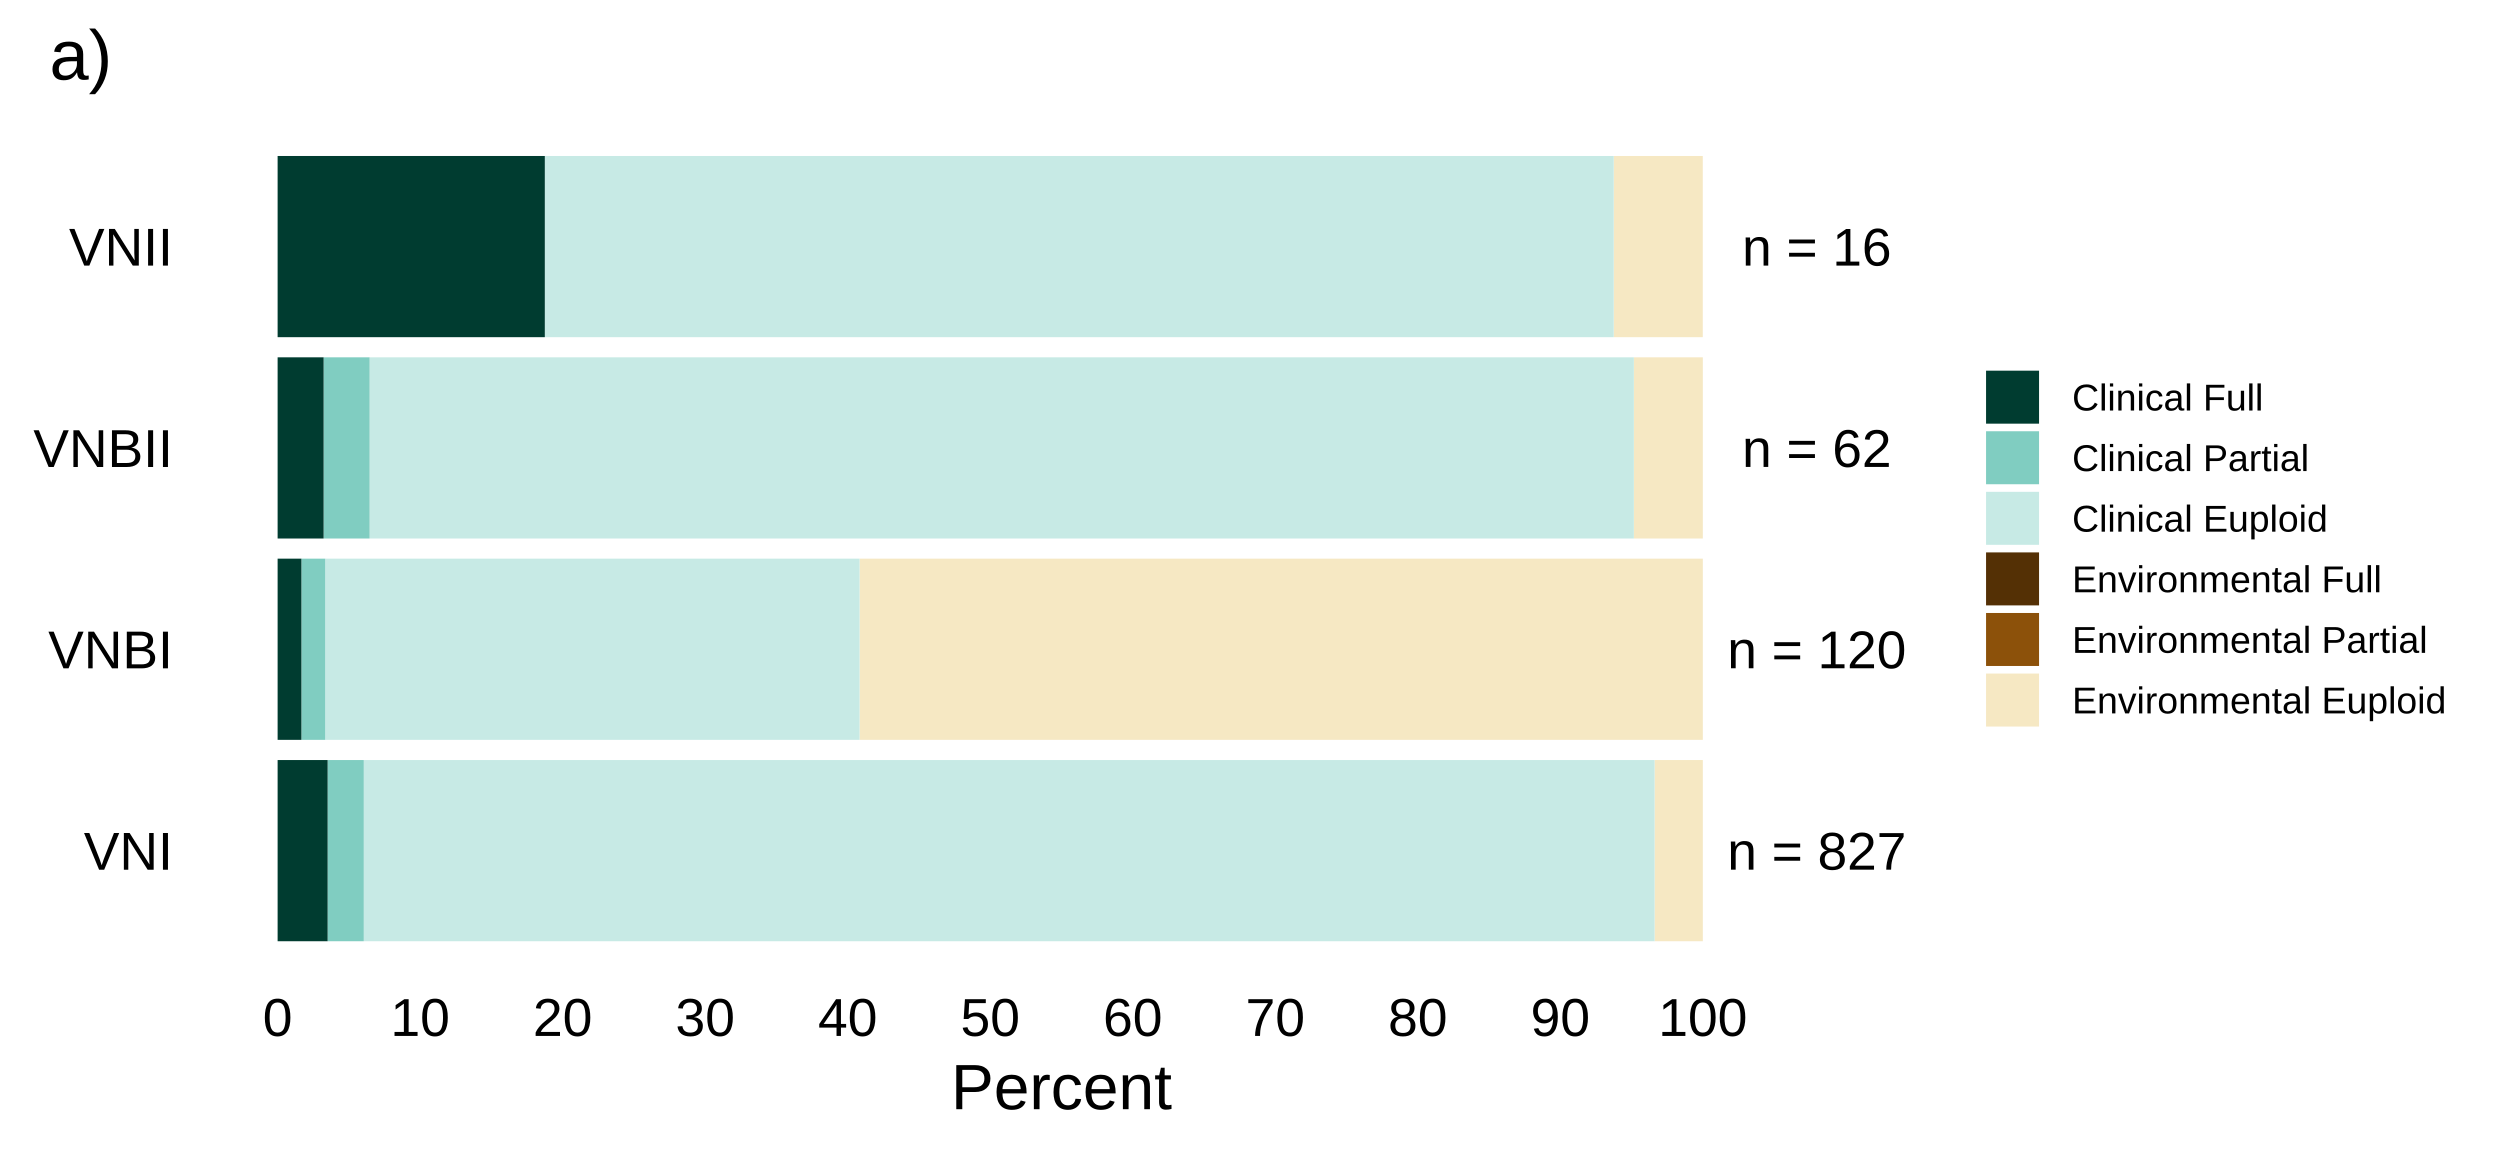
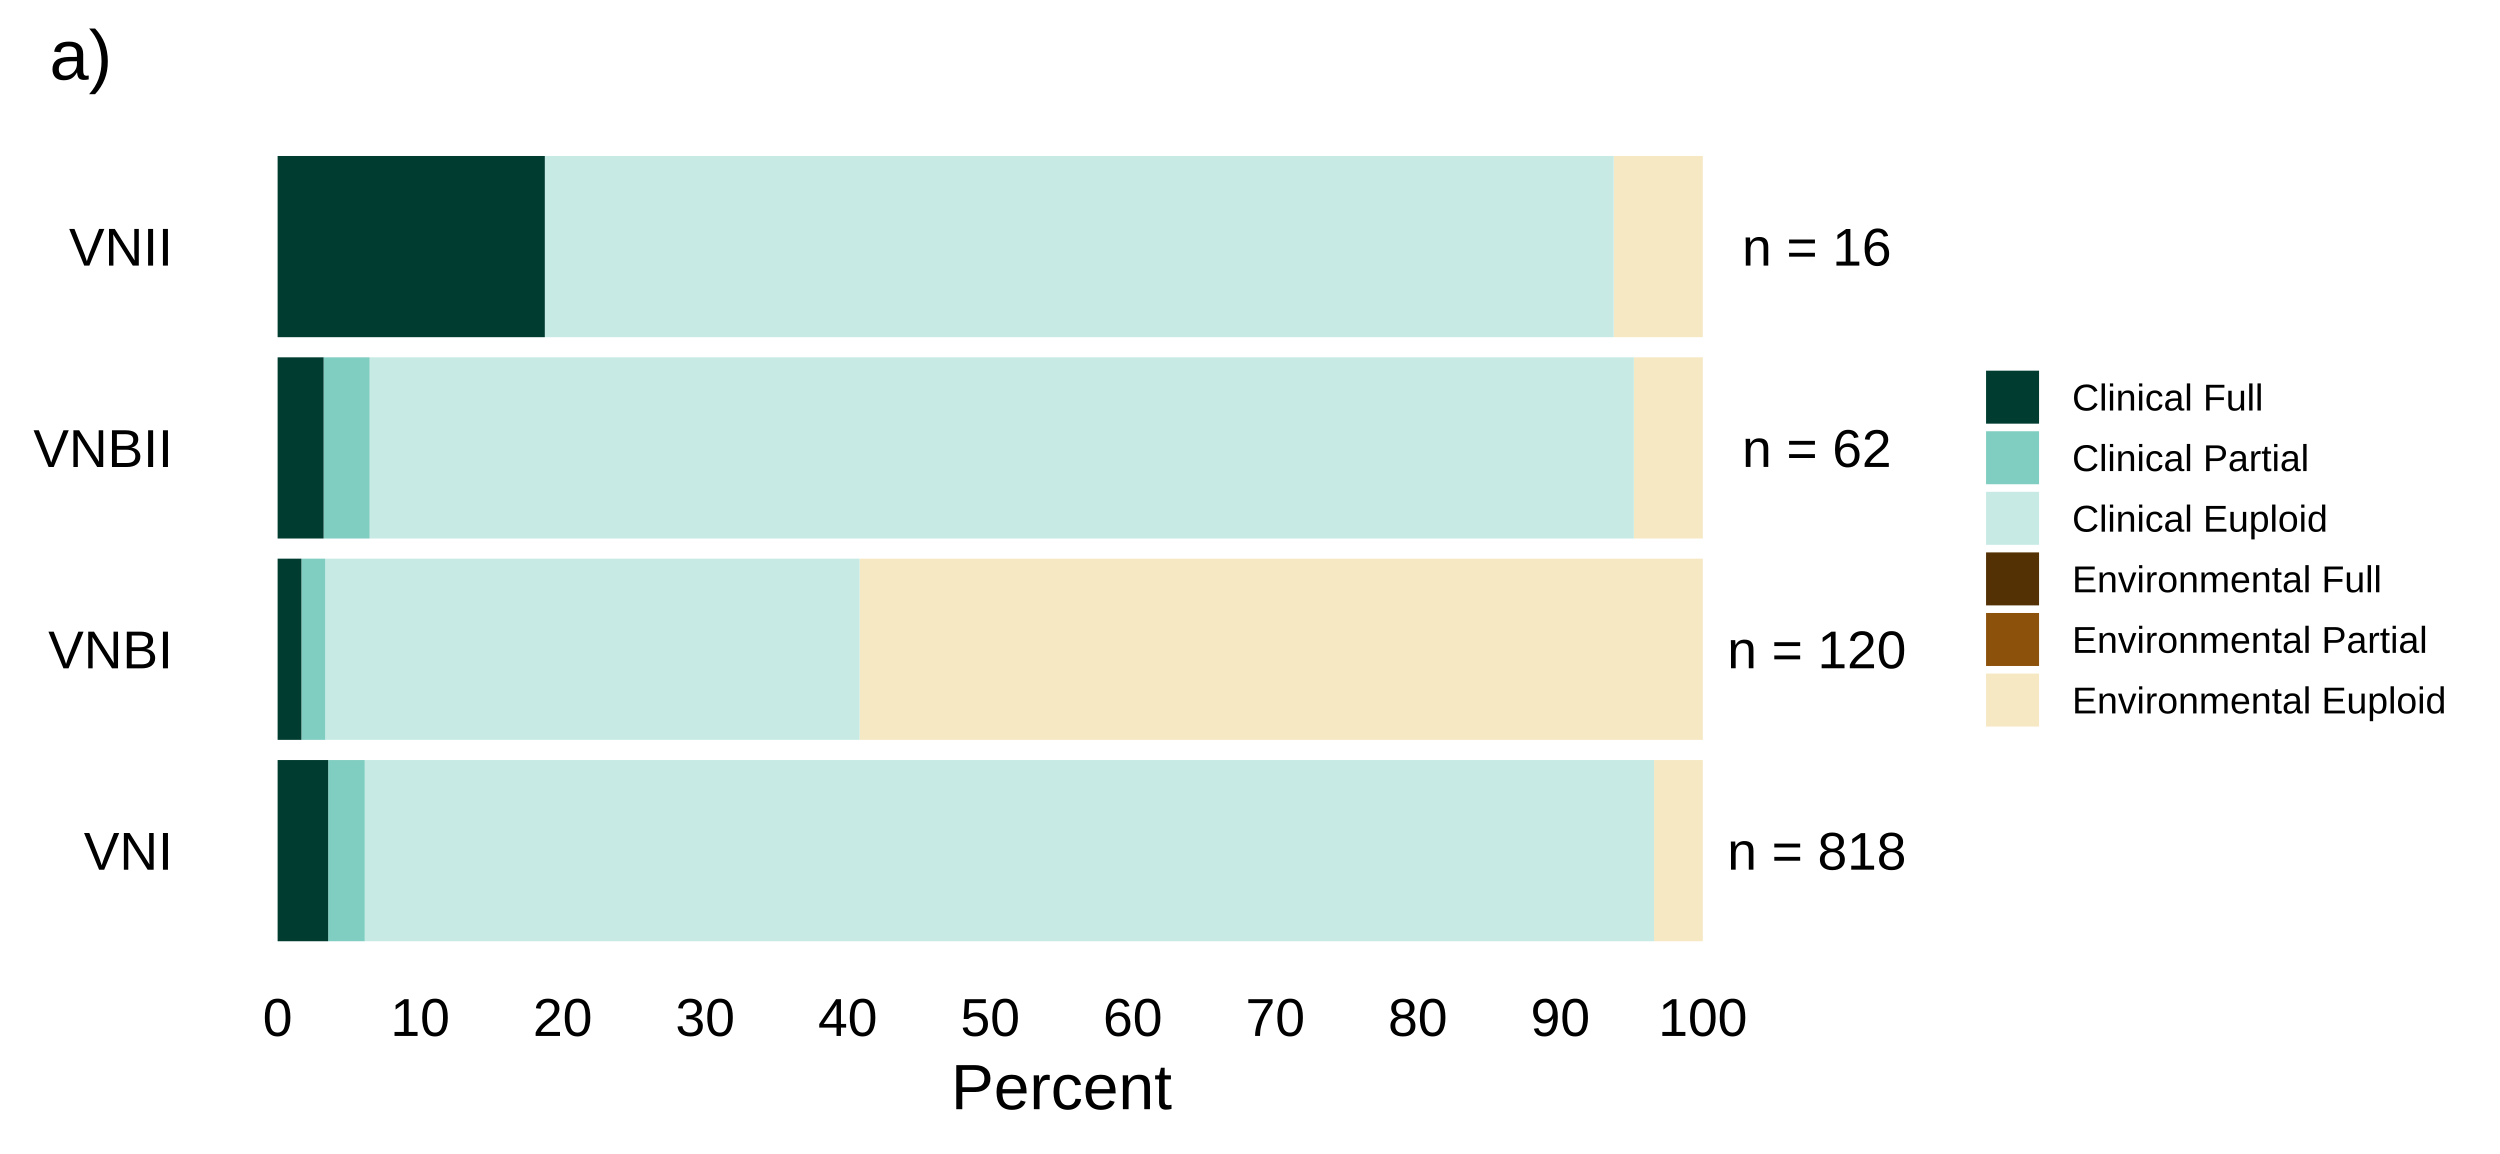
<svg xmlns="http://www.w3.org/2000/svg" class="svglite" width="468.00pt" height="216.00pt" viewBox="0 0 468.00 216.00">
  <defs>
    <style type="text/css">
    .svglite line, .svglite polyline, .svglite polygon, .svglite path, .svglite rect, .svglite circle {
      fill: none;
      stroke: #000000;
      stroke-linecap: round;
      stroke-linejoin: round;
      stroke-miterlimit: 10.00;
    }
    .svglite text {
      white-space: pre;
    }
  </style>
  </defs>
  <rect width="100%" height="100%" style="stroke: none; fill: #FFFFFF;" />
  <defs>
    <clipPath id="cpMC4wMHw0NjguMDB8MC4wMHwyMTYuMDA=">
      <rect x="0.00" y="0.00" width="468.00" height="216.00" />
    </clipPath>
  </defs>
  <g clip-path="url(#cpMC4wMHw0NjguMDB8MC4wMHwyMTYuMDA=)">
    <rect x="0" y="0.00" width="468.00" height="216.00" style="stroke-width: 1.07; stroke: #FFFFFF; fill: #FFFFFF;" />
  </g>
  <defs>
    <clipPath id="cpMzcuMzB8MzYwLjEyfDIzLjU0fDE4MS44NQ==">
      <rect x="37.30" y="23.54" width="322.83" height="158.31" />
    </clipPath>
  </defs>
  <g clip-path="url(#cpMzcuMzB8MzYwLjEyfDIzLjU0fDE4MS44NQ==)">
-     <rect x="309.74" y="142.28" width="9.03" height="33.92" style="stroke-width: 1.07; stroke: none; stroke-linecap: butt; stroke-linejoin: miter; fill: #F6E8C3;" />
+     <rect x="309.64" y="142.28" width="9.13" height="33.92" style="stroke-width: 1.07; stroke: none; stroke-linecap: butt; stroke-linejoin: miter; fill: #F6E8C3;" />
    <rect x="160.91" y="104.58" width="157.86" height="33.92" style="stroke-width: 1.07; stroke: none; stroke-linecap: butt; stroke-linejoin: miter; fill: #F6E8C3;" />
    <rect x="305.86" y="66.89" width="12.91" height="33.92" style="stroke-width: 1.07; stroke: none; stroke-linecap: butt; stroke-linejoin: miter; fill: #F6E8C3;" />
    <rect x="302.09" y="29.20" width="16.67" height="33.92" style="stroke-width: 1.07; stroke: none; stroke-linecap: butt; stroke-linejoin: miter; fill: #F6E8C3;" />
-     <rect x="68.10" y="142.28" width="241.64" height="33.92" style="stroke-width: 1.07; stroke: none; stroke-linecap: butt; stroke-linejoin: miter; fill: #C7EAE5;" />
+     <rect x="68.28" y="142.28" width="241.36" height="33.92" style="stroke-width: 1.07; stroke: none; stroke-linecap: butt; stroke-linejoin: miter; fill: #C7EAE5;" />
    <rect x="60.86" y="104.58" width="100.05" height="33.92" style="stroke-width: 1.07; stroke: none; stroke-linecap: butt; stroke-linejoin: miter; fill: #C7EAE5;" />
    <rect x="69.18" y="66.89" width="236.68" height="33.92" style="stroke-width: 1.07; stroke: none; stroke-linecap: butt; stroke-linejoin: miter; fill: #C7EAE5;" />
    <rect x="101.99" y="29.20" width="200.10" height="33.92" style="stroke-width: 1.07; stroke: none; stroke-linecap: butt; stroke-linejoin: miter; fill: #C7EAE5;" />
-     <rect x="61.33" y="142.28" width="6.77" height="33.92" style="stroke-width: 1.07; stroke: none; stroke-linecap: butt; stroke-linejoin: miter; fill: #80CDC1;" />
+     <rect x="61.43" y="142.28" width="6.85" height="33.92" style="stroke-width: 1.07; stroke: none; stroke-linecap: butt; stroke-linejoin: miter; fill: #80CDC1;" />
    <rect x="56.42" y="104.58" width="4.45" height="33.92" style="stroke-width: 1.07; stroke: none; stroke-linecap: butt; stroke-linejoin: miter; fill: #80CDC1;" />
    <rect x="60.58" y="66.89" width="8.61" height="33.92" style="stroke-width: 1.07; stroke: none; stroke-linecap: butt; stroke-linejoin: miter; fill: #80CDC1;" />
-     <rect x="51.97" y="142.28" width="9.36" height="33.92" style="stroke-width: 1.07; stroke: none; stroke-linecap: butt; stroke-linejoin: miter; fill: #003C30;" />
+     <rect x="51.97" y="142.28" width="9.46" height="33.92" style="stroke-width: 1.07; stroke: none; stroke-linecap: butt; stroke-linejoin: miter; fill: #003C30;" />
    <rect x="51.97" y="104.58" width="4.45" height="33.92" style="stroke-width: 1.07; stroke: none; stroke-linecap: butt; stroke-linejoin: miter; fill: #003C30;" />
    <rect x="51.97" y="66.89" width="8.61" height="33.92" style="stroke-width: 1.07; stroke: none; stroke-linecap: butt; stroke-linejoin: miter; fill: #003C30;" />
    <rect x="51.97" y="29.20" width="50.02" height="33.92" style="stroke-width: 1.07; stroke: none; stroke-linecap: butt; stroke-linejoin: miter; fill: #003C30;" />
-     <text x="340.11" y="162.80" text-anchor="middle" style="font-size: 9.96px; font-family: &quot;Liberation Sans&quot;;" textLength="36.68px" lengthAdjust="spacingAndGlyphs">n =  827</text>
+     <text x="340.11" y="125.10" text-anchor="middle" style="font-size: 9.96px; font-family: &quot;Liberation Sans&quot;;" textLength="36.68px" lengthAdjust="spacingAndGlyphs">n =  120</text>
    <text x="340.11" y="87.41" text-anchor="middle" style="font-size: 9.96px; font-family: &quot;Liberation Sans&quot;;" textLength="30.99px" lengthAdjust="spacingAndGlyphs">n =  62</text>
-     <text x="340.11" y="125.10" text-anchor="middle" style="font-size: 9.96px; font-family: &quot;Liberation Sans&quot;;" textLength="36.68px" lengthAdjust="spacingAndGlyphs">n =  120</text>
+     <text x="340.11" y="162.80" text-anchor="middle" style="font-size: 9.96px; font-family: &quot;Liberation Sans&quot;;" textLength="36.68px" lengthAdjust="spacingAndGlyphs">n =  818</text>
    <text x="340.11" y="49.72" text-anchor="middle" style="font-size: 9.96px; font-family: &quot;Liberation Sans&quot;;" textLength="30.99px" lengthAdjust="spacingAndGlyphs">n =  16</text>
  </g>
  <g clip-path="url(#cpMC4wMHw0NjguMDB8MC4wMHwyMTYuMDA=)">
    <text x="32.36" y="162.81" text-anchor="end" style="font-size: 10.00px; font-family: &quot;Liberation Sans&quot;;" textLength="16.99px" lengthAdjust="spacingAndGlyphs">VNI</text>
    <text x="32.36" y="125.12" text-anchor="end" style="font-size: 10.00px; font-family: &quot;Liberation Sans&quot;;" textLength="23.49px" lengthAdjust="spacingAndGlyphs">VNBI</text>
    <text x="32.36" y="87.42" text-anchor="end" style="font-size: 10.00px; font-family: &quot;Liberation Sans&quot;;" textLength="26.88px" lengthAdjust="spacingAndGlyphs">VNBII</text>
    <text x="32.36" y="49.73" text-anchor="end" style="font-size: 10.00px; font-family: &quot;Liberation Sans&quot;;" textLength="20.38px" lengthAdjust="spacingAndGlyphs">VNII</text>
    <text x="51.97" y="193.93" text-anchor="middle" style="font-size: 10.00px; font-family: &quot;Liberation Sans&quot;;" textLength="5.72px" lengthAdjust="spacingAndGlyphs">0</text>
    <text x="78.65" y="193.93" text-anchor="middle" style="font-size: 10.00px; font-family: &quot;Liberation Sans&quot;;" textLength="11.43px" lengthAdjust="spacingAndGlyphs">10</text>
    <text x="105.33" y="193.93" text-anchor="middle" style="font-size: 10.00px; font-family: &quot;Liberation Sans&quot;;" textLength="11.43px" lengthAdjust="spacingAndGlyphs">20</text>
    <text x="132.01" y="193.93" text-anchor="middle" style="font-size: 10.00px; font-family: &quot;Liberation Sans&quot;;" textLength="11.43px" lengthAdjust="spacingAndGlyphs">30</text>
    <text x="158.69" y="193.93" text-anchor="middle" style="font-size: 10.00px; font-family: &quot;Liberation Sans&quot;;" textLength="11.43px" lengthAdjust="spacingAndGlyphs">40</text>
    <text x="185.37" y="193.93" text-anchor="middle" style="font-size: 10.00px; font-family: &quot;Liberation Sans&quot;;" textLength="11.43px" lengthAdjust="spacingAndGlyphs">50</text>
    <text x="212.05" y="193.93" text-anchor="middle" style="font-size: 10.00px; font-family: &quot;Liberation Sans&quot;;" textLength="11.43px" lengthAdjust="spacingAndGlyphs">60</text>
    <text x="238.73" y="193.93" text-anchor="middle" style="font-size: 10.00px; font-family: &quot;Liberation Sans&quot;;" textLength="11.43px" lengthAdjust="spacingAndGlyphs">70</text>
    <text x="265.41" y="193.93" text-anchor="middle" style="font-size: 10.00px; font-family: &quot;Liberation Sans&quot;;" textLength="11.43px" lengthAdjust="spacingAndGlyphs">80</text>
    <text x="292.09" y="193.93" text-anchor="middle" style="font-size: 10.00px; font-family: &quot;Liberation Sans&quot;;" textLength="11.43px" lengthAdjust="spacingAndGlyphs">90</text>
    <text x="318.77" y="193.93" text-anchor="middle" style="font-size: 10.00px; font-family: &quot;Liberation Sans&quot;;" textLength="17.15px" lengthAdjust="spacingAndGlyphs">100</text>
    <text x="198.71" y="207.64" text-anchor="middle" style="font-size: 12.00px; font-family: &quot;Liberation Sans&quot;;" textLength="43.26px" lengthAdjust="spacingAndGlyphs">Percent</text>
    <rect x="371.79" y="69.39" width="9.92" height="9.92" style="stroke-width: 1.07; stroke: none; stroke-linecap: butt; stroke-linejoin: miter; fill: #003C30;" />
    <rect x="371.79" y="80.73" width="9.92" height="9.92" style="stroke-width: 1.07; stroke: none; stroke-linecap: butt; stroke-linejoin: miter; fill: #80CDC1;" />
    <rect x="371.79" y="92.07" width="9.92" height="9.92" style="stroke-width: 1.07; stroke: none; stroke-linecap: butt; stroke-linejoin: miter; fill: #C7EAE5;" />
    <rect x="371.79" y="103.41" width="9.92" height="9.92" style="stroke-width: 1.07; stroke: none; stroke-linecap: butt; stroke-linejoin: miter; fill: #543005;" />
    <rect x="371.79" y="114.75" width="9.92" height="9.92" style="stroke-width: 1.07; stroke: none; stroke-linecap: butt; stroke-linejoin: miter; fill: #8C510A;" />
    <rect x="371.79" y="126.09" width="9.92" height="9.92" style="stroke-width: 1.07; stroke: none; stroke-linecap: butt; stroke-linejoin: miter; fill: #F6E8C3;" />
    <text x="387.90" y="76.85" style="font-size: 7.00px; font-family: &quot;Liberation Sans&quot;;" textLength="36.66px" lengthAdjust="spacingAndGlyphs">Clinical Full</text>
    <text x="387.90" y="88.19" style="font-size: 7.00px; font-family: &quot;Liberation Sans&quot;;" textLength="46.20px" lengthAdjust="spacingAndGlyphs">Clinical Partial</text>
    <text x="387.90" y="99.53" style="font-size: 7.00px; font-family: &quot;Liberation Sans&quot;;" textLength="49.77px" lengthAdjust="spacingAndGlyphs">Clinical Euploid</text>
    <text x="387.90" y="110.87" style="font-size: 7.00px; font-family: &quot;Liberation Sans&quot;;" textLength="61.52px" lengthAdjust="spacingAndGlyphs">Environmental Full</text>
    <text x="387.90" y="122.21" style="font-size: 7.00px; font-family: &quot;Liberation Sans&quot;;" textLength="71.06px" lengthAdjust="spacingAndGlyphs">Environmental Partial</text>
    <text x="387.90" y="133.55" style="font-size: 7.00px; font-family: &quot;Liberation Sans&quot;;" textLength="74.62px" lengthAdjust="spacingAndGlyphs">Environmental Euploid</text>
    <text x="9.26" y="14.90" style="font-size: 13.20px; font-family: &quot;Liberation Sans&quot;;" textLength="11.35px" lengthAdjust="spacingAndGlyphs">a)</text>
  </g>
</svg>
